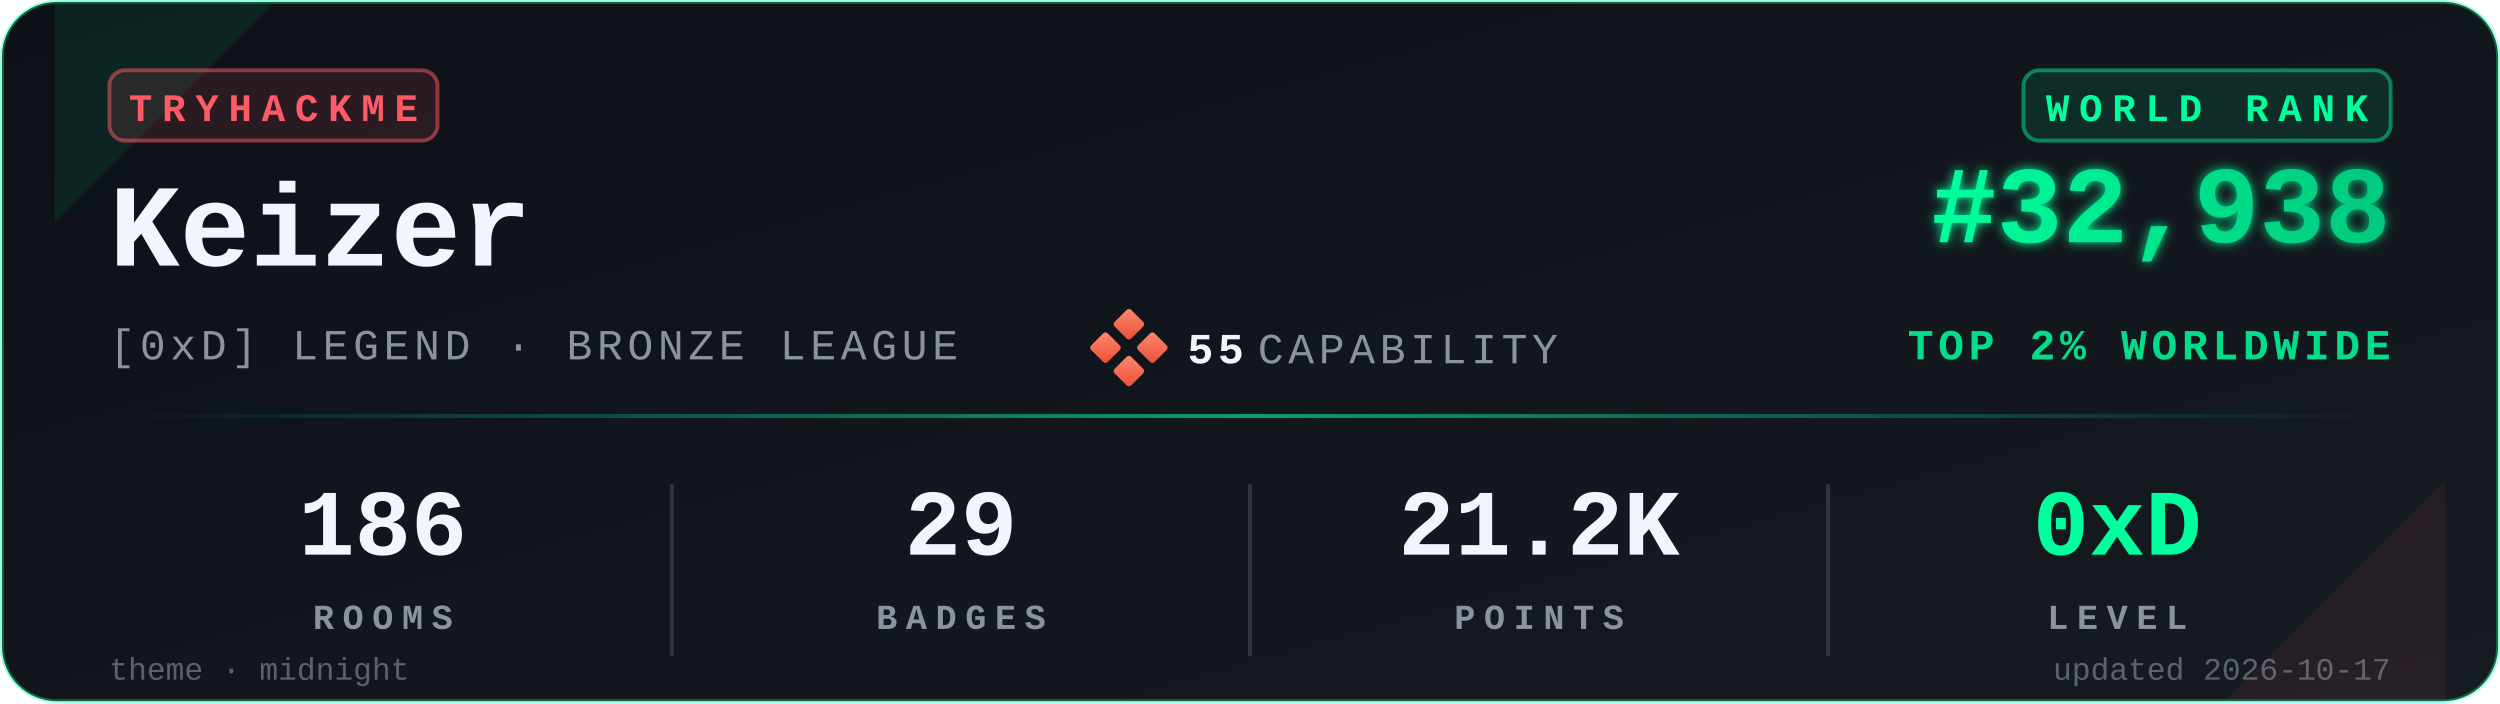
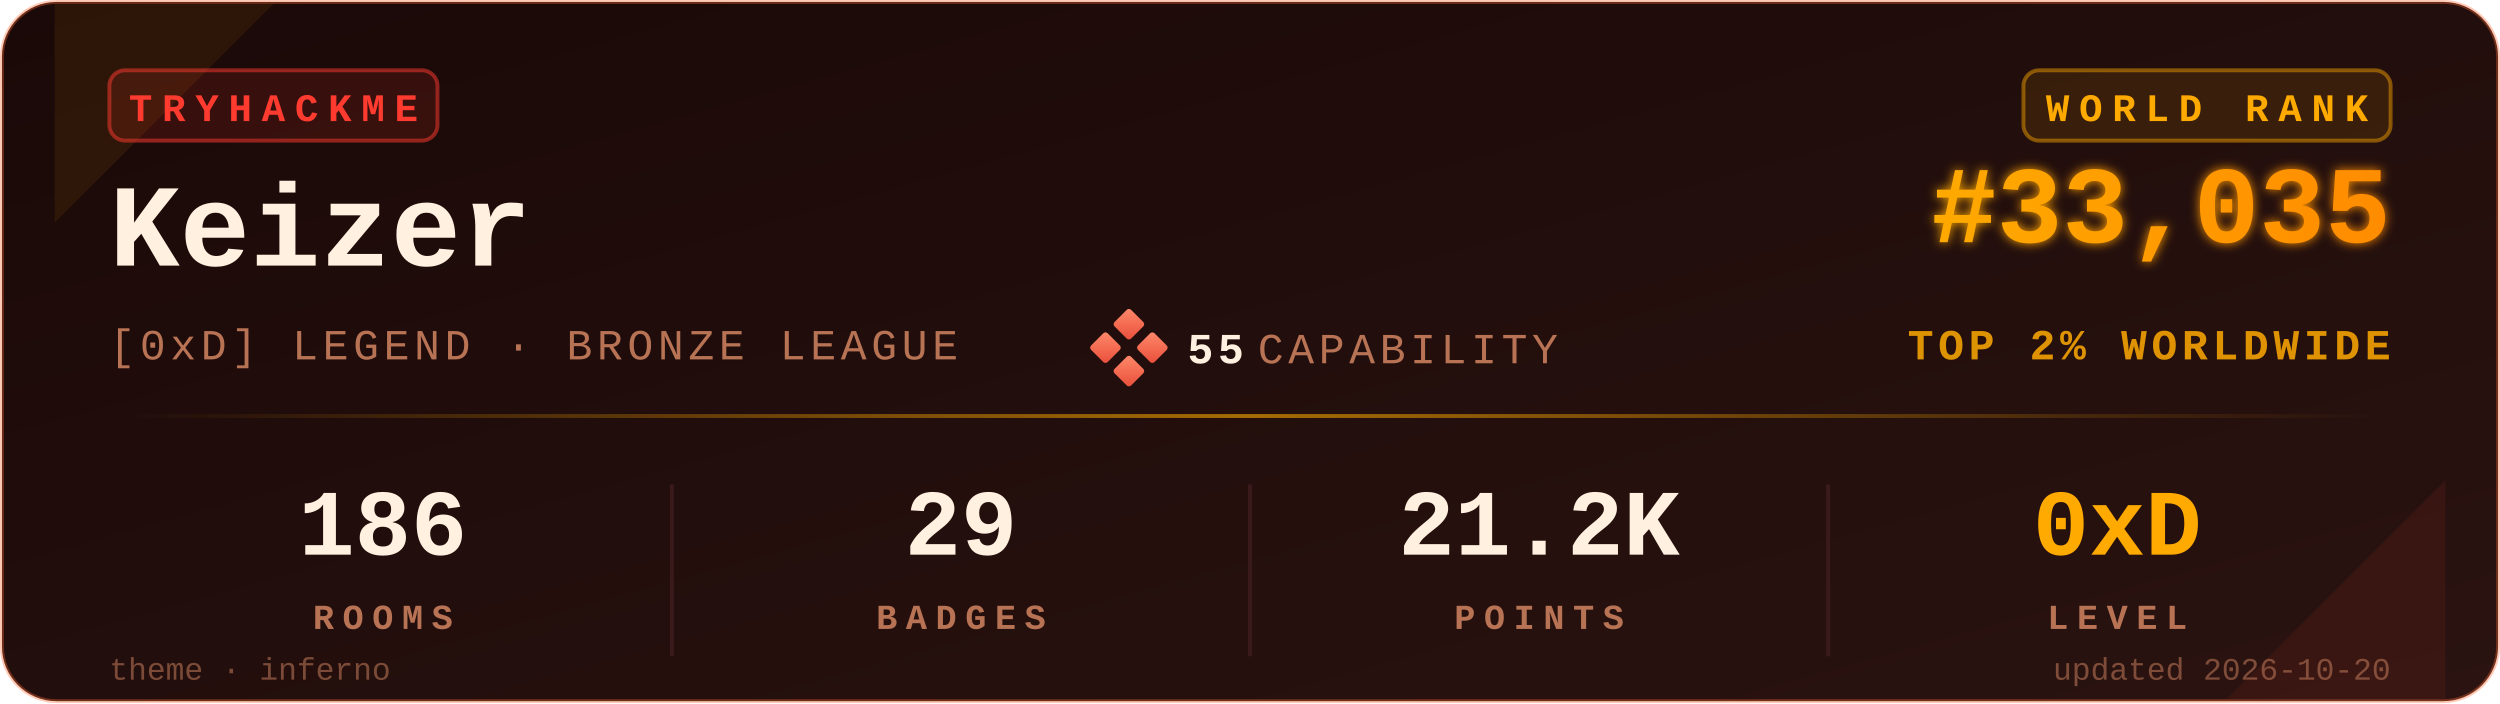
<svg xmlns="http://www.w3.org/2000/svg" viewBox="0 0 640 180" width="640" height="180" role="img" aria-label="TryHackMe stats for Keizer">
  <defs>
    <linearGradient id="bgGrad" x1="0" y1="0" x2="1" y2="1">
-       <stop offset="0%" stop-color="#0d1117" />
-       <stop offset="100%" stop-color="#161b22" />
+       <stop offset="0%" stop-color="#1a0908" />
+       <stop offset="100%" stop-color="#2a1310" />
    </linearGradient>
    <linearGradient id="rankGrad" x1="0" y1="0" x2="1" y2="0">
-       <stop offset="0%" stop-color="#00FF9D" />
-       <stop offset="100%" stop-color="#00C97D" />
+       <stop offset="0%" stop-color="#FFAA00" />
+       <stop offset="100%" stop-color="#FF8C00" />
    </linearGradient>
    <linearGradient id="accentGrad" x1="0" y1="0" x2="1" y2="0">
-       <stop offset="0%" stop-color="#00FF9D" stop-opacity="0" />
-       <stop offset="50%" stop-color="#00FF9D" stop-opacity="0.6" />
-       <stop offset="100%" stop-color="#00FF9D" stop-opacity="0" />
+       <stop offset="0%" stop-color="#FFAA00" stop-opacity="0" />
+       <stop offset="50%" stop-color="#FFAA00" stop-opacity="0.6" />
+       <stop offset="100%" stop-color="#FFAA00" stop-opacity="0" />
    </linearGradient>
    <linearGradient id="capGrad" x1="0" y1="0" x2="1" y2="1">
      <stop offset="0%" stop-color="#ff8a6b" />
      <stop offset="100%" stop-color="#e94e3a" />
    </linearGradient>
    <filter id="glow" x="-20%" y="-20%" width="140%" height="140%">
      <feGaussianBlur stdDeviation="1.4" result="b" />
      <feMerge>
        <feMergeNode in="b" />
        <feMergeNode in="SourceGraphic" />
      </feMerge>
    </filter>
  </defs>
-   <rect x="0.5" y="0.5" width="639" height="179" rx="14" ry="14" fill="url(#bgGrad)" stroke="#00FF9D" stroke-opacity="0.35" stroke-width="1" />
-   <path d="M 14,1 L 70,1 L 14,57 Z" fill="#00FF9D" opacity="0.08" />
-   <path d="M 626,179 L 570,179 L 626,123 Z" fill="#FF5B67" opacity="0.08" />
+   <rect x="0.5" y="0.5" width="639" height="179" rx="14" ry="14" fill="url(#bgGrad)" stroke="#FF6B35" stroke-opacity="0.35" stroke-width="1" />
+   <path d="M 14,1 L 70,1 L 14,57 Z" fill="#FFAA00" opacity="0.08" />
+   <path d="M 626,179 L 570,179 L 626,123 Z" fill="#FF3B30" opacity="0.08" />
  <g transform="translate(28,18)">
-     <rect x="0" y="0" width="84" height="18" rx="4" ry="4" fill="#FF5B67" fill-opacity="0.12" stroke="#FF5B67" stroke-opacity="0.5" />
-     <text x="42" y="13" fill="#FF5B67" font-family="ui-monospace,'SF Mono','Menlo','Cascadia Code','Consolas','Liberation Mono',monospace" font-size="10" font-weight="700" letter-spacing="2.5" text-anchor="middle">TRYHACKME</text>
+     <rect x="0" y="0" width="84" height="18" rx="4" ry="4" fill="#FF3B30" fill-opacity="0.12" stroke="#FF3B30" stroke-opacity="0.5" />
+     <text x="42" y="13" fill="#FF3B30" font-family="ui-monospace,'SF Mono','Menlo','Cascadia Code','Consolas','Liberation Mono',monospace" font-size="10" font-weight="700" letter-spacing="2.5" text-anchor="middle">TRYHACKME</text>
  </g>
-   <text x="28" y="68" fill="#f0f6fc" font-family="ui-monospace,'SF Mono','Menlo','Cascadia Code','Consolas','Liberation Mono',monospace" font-size="30" font-weight="700">Keizer</text>
-   <text x="28" y="92" fill="#8b949e" font-family="ui-monospace,'SF Mono','Menlo','Cascadia Code','Consolas','Liberation Mono',monospace" font-size="11" font-weight="500" letter-spacing="1.2">[0xD] LEGEND · BRONZE LEAGUE</text>
+   <text x="28" y="68" fill="#FFF0E0" font-family="ui-monospace,'SF Mono','Menlo','Cascadia Code','Consolas','Liberation Mono',monospace" font-size="30" font-weight="700">Keizer</text>
+   <text x="28" y="92" fill="#B87355" font-family="ui-monospace,'SF Mono','Menlo','Cascadia Code','Consolas','Liberation Mono',monospace" font-size="11" font-weight="500" letter-spacing="1.2">[0xD] LEGEND · BRONZE LEAGUE</text>
  <g transform="translate(280,80)">
    <rect x="6" y="0" width="6" height="6" rx="0.8" fill="url(#capGrad)" transform="rotate(45 9 3)" />
    <rect x="0" y="6" width="6" height="6" rx="0.8" fill="url(#capGrad)" transform="rotate(45 3 9)" />
    <rect x="12" y="6" width="6" height="6" rx="0.8" fill="url(#capGrad)" transform="rotate(45 15 9)" />
    <rect x="6" y="12" width="6" height="6" rx="0.8" fill="url(#capGrad)" transform="rotate(45 9 15)" />
-     <text x="24" y="13" fill="#f0f6fc" font-family="ui-monospace,'SF Mono','Menlo','Cascadia Code','Consolas','Liberation Mono',monospace" font-size="11" font-weight="700" letter-spacing="1.2">55</text>
-     <text x="42" y="13" fill="#8b949e" font-family="ui-monospace,'SF Mono','Menlo','Cascadia Code','Consolas','Liberation Mono',monospace" font-size="11" font-weight="500" letter-spacing="1.2">CAPABILITY</text>
+     <text x="24" y="13" fill="#FFF0E0" font-family="ui-monospace,'SF Mono','Menlo','Cascadia Code','Consolas','Liberation Mono',monospace" font-size="11" font-weight="700" letter-spacing="1.2">55</text>
+     <text x="42" y="13" fill="#B87355" font-family="ui-monospace,'SF Mono','Menlo','Cascadia Code','Consolas','Liberation Mono',monospace" font-size="11" font-weight="500" letter-spacing="1.2">CAPABILITY</text>
  </g>
  <g transform="translate(612,18)">
-     <rect x="-94" y="0" width="94" height="18" rx="4" ry="4" fill="#00FF9D" fill-opacity="0.10" stroke="#00FF9D" stroke-opacity="0.45" />
-     <text x="-47" y="13" fill="#00FF9D" font-family="ui-monospace,'SF Mono','Menlo','Cascadia Code','Consolas','Liberation Mono',monospace" font-size="10" font-weight="700" letter-spacing="2.5" text-anchor="middle">WORLD RANK</text>
+     <rect x="-94" y="0" width="94" height="18" rx="4" ry="4" fill="#FFAA00" fill-opacity="0.10" stroke="#FFAA00" stroke-opacity="0.45" />
+     <text x="-47" y="13" fill="#FFAA00" font-family="ui-monospace,'SF Mono','Menlo','Cascadia Code','Consolas','Liberation Mono',monospace" font-size="10" font-weight="700" letter-spacing="2.5" text-anchor="middle">WORLD RANK</text>
  </g>
-   <text x="612" y="62" fill="url(#rankGrad)" font-family="ui-monospace,'SF Mono','Menlo','Cascadia Code','Consolas','Liberation Mono',monospace" font-size="28" font-weight="700" text-anchor="end" filter="url(#glow)">#32,938</text>
-   <text x="612" y="92" fill="#00FF9D" fill-opacity="0.85" font-family="ui-monospace,'SF Mono','Menlo','Cascadia Code','Consolas','Liberation Mono',monospace" font-size="11" font-weight="600" letter-spacing="1.2" text-anchor="end">TOP 2% WORLDWIDE</text>
+   <text x="612" y="62" fill="url(#rankGrad)" font-family="ui-monospace,'SF Mono','Menlo','Cascadia Code','Consolas','Liberation Mono',monospace" font-size="28" font-weight="700" text-anchor="end" filter="url(#glow)">#33,035</text>
+   <text x="612" y="92" fill="#FFAA00" fill-opacity="0.85" font-family="ui-monospace,'SF Mono','Menlo','Cascadia Code','Consolas','Liberation Mono',monospace" font-size="11" font-weight="600" letter-spacing="1.2" text-anchor="end">TOP 2% WORLDWIDE</text>
  <rect x="28" y="106" width="584" height="1" fill="url(#accentGrad)" />
  <g font-family="ui-monospace,'SF Mono','Menlo','Cascadia Code','Consolas','Liberation Mono',monospace" text-anchor="middle">
-     <text x="98" y="142" fill="#f0f6fc" font-size="24" font-weight="700">186</text>
-     <text x="98" y="161" fill="#8b949e" font-size="9" font-weight="600" letter-spacing="2.2">ROOMS</text>
-     <text x="246" y="142" fill="#f0f6fc" font-size="24" font-weight="700">29</text>
-     <text x="246" y="161" fill="#8b949e" font-size="9" font-weight="600" letter-spacing="2.2">BADGES</text>
-     <text x="394" y="142" fill="#f0f6fc" font-size="24" font-weight="700">21.2K</text>
-     <text x="394" y="161" fill="#8b949e" font-size="9" font-weight="600" letter-spacing="2.2">POINTS</text>
-     <text x="542" y="142" fill="#00FF9D" font-size="24" font-weight="700">0xD</text>
-     <text x="542" y="161" fill="#8b949e" font-size="9" font-weight="600" letter-spacing="2.2">LEVEL</text>
+     <text x="98" y="142" fill="#FFF0E0" font-size="24" font-weight="700">186</text>
+     <text x="98" y="161" fill="#B87355" font-size="9" font-weight="600" letter-spacing="2.2">ROOMS</text>
+     <text x="246" y="142" fill="#FFF0E0" font-size="24" font-weight="700">29</text>
+     <text x="246" y="161" fill="#B87355" font-size="9" font-weight="600" letter-spacing="2.2">BADGES</text>
+     <text x="394" y="142" fill="#FFF0E0" font-size="24" font-weight="700">21.2K</text>
+     <text x="394" y="161" fill="#B87355" font-size="9" font-weight="600" letter-spacing="2.2">POINTS</text>
+     <text x="542" y="142" fill="#FFAA00" font-size="24" font-weight="700">0xD</text>
+     <text x="542" y="161" fill="#B87355" font-size="9" font-weight="600" letter-spacing="2.2">LEVEL</text>
  </g>
-   <line x1="172" y1="124" x2="172" y2="168" stroke="#30363d" stroke-width="1" />
-   <line x1="320" y1="124" x2="320" y2="168" stroke="#30363d" stroke-width="1" />
-   <line x1="468" y1="124" x2="468" y2="168" stroke="#30363d" stroke-width="1" />
-   <text x="28" y="174" fill="#8b949e" fill-opacity="0.6" font-family="ui-monospace,'SF Mono','Menlo','Cascadia Code','Consolas','Liberation Mono',monospace" font-size="8" font-weight="500">theme · midnight</text>
-   <text x="612" y="174" fill="#8b949e" fill-opacity="0.6" font-family="ui-monospace,'SF Mono','Menlo','Cascadia Code','Consolas','Liberation Mono',monospace" font-size="8" font-weight="500" text-anchor="end">updated 2026-10-17</text>
+   <line x1="172" y1="124" x2="172" y2="168" stroke="#3a1a1a" stroke-width="1" />
+   <line x1="320" y1="124" x2="320" y2="168" stroke="#3a1a1a" stroke-width="1" />
+   <line x1="468" y1="124" x2="468" y2="168" stroke="#3a1a1a" stroke-width="1" />
+   <text x="28" y="174" fill="#B87355" fill-opacity="0.6" font-family="ui-monospace,'SF Mono','Menlo','Cascadia Code','Consolas','Liberation Mono',monospace" font-size="8" font-weight="500">theme · inferno</text>
+   <text x="612" y="174" fill="#B87355" fill-opacity="0.6" font-family="ui-monospace,'SF Mono','Menlo','Cascadia Code','Consolas','Liberation Mono',monospace" font-size="8" font-weight="500" text-anchor="end">updated 2026-10-20</text>
</svg>
